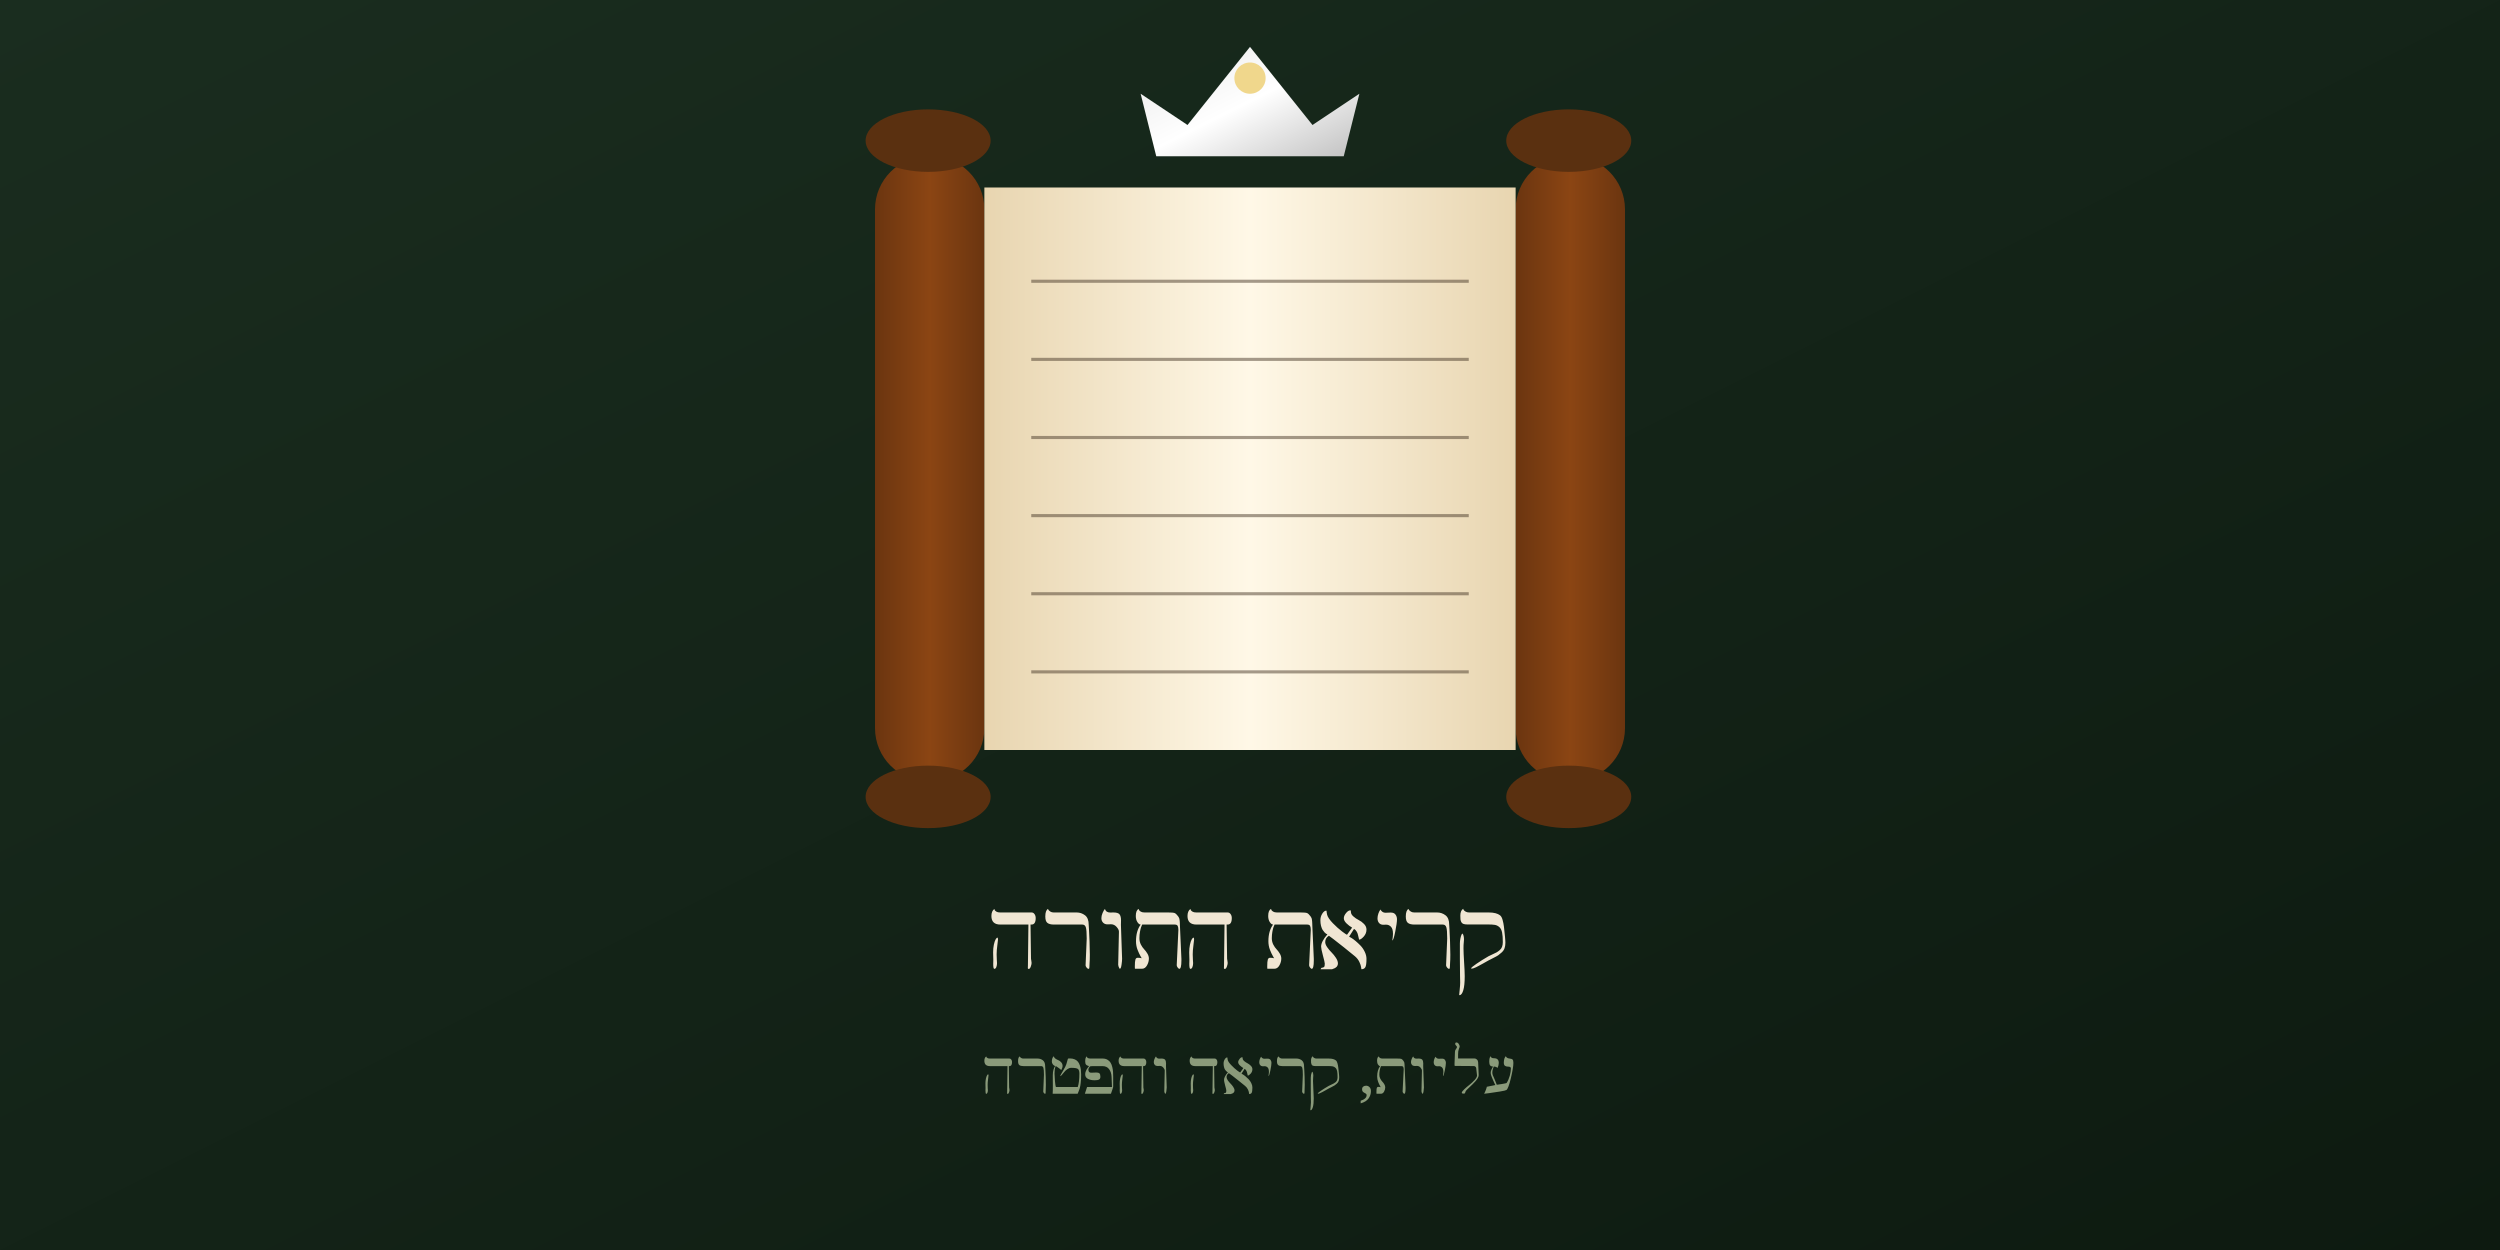
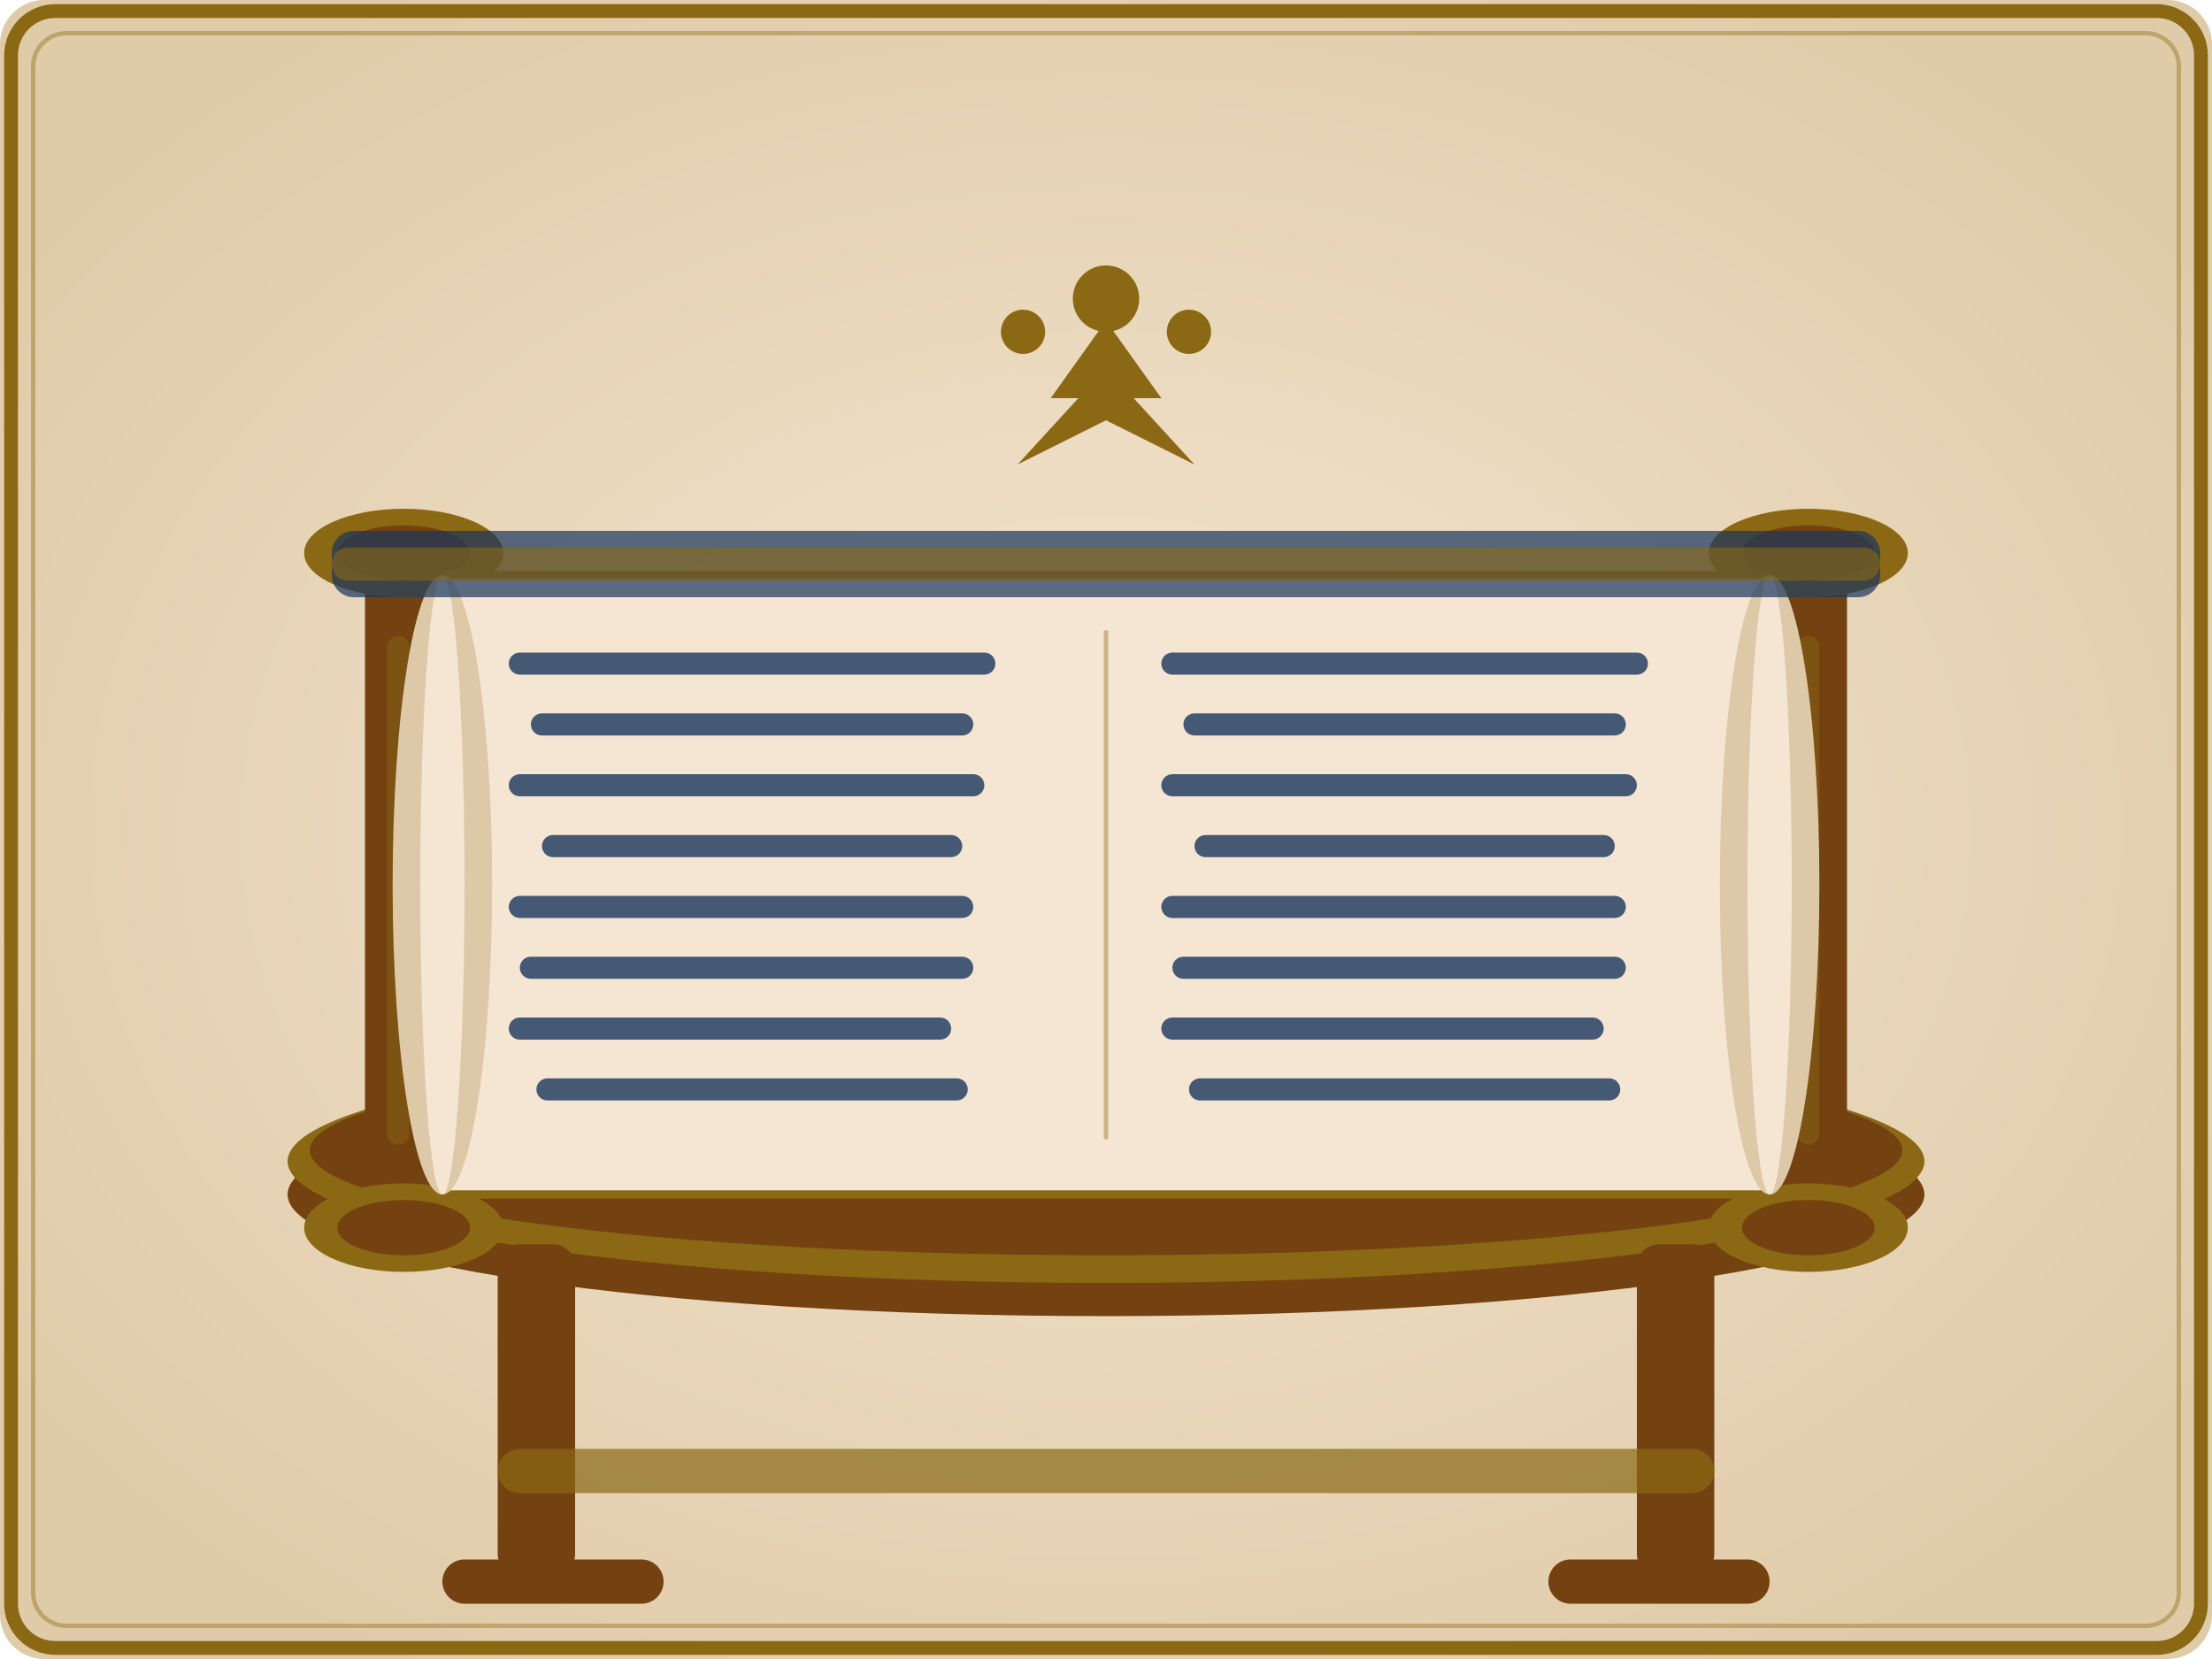
- <svg xmlns="http://www.w3.org/2000/svg" width="800" height="400" viewBox="0 0 800 400">
+ <svg xmlns="http://www.w3.org/2000/svg" viewBox="0 0 400 300" width="400" height="300">
  <defs>
-     <linearGradient id="bg" x1="0%" y1="0%" x2="100%" y2="100%">
-       <stop offset="0%" style="stop-color:#1a2d1f" />
-       <stop offset="100%" style="stop-color:#0d1a10" />
-     </linearGradient>
-     <linearGradient id="parchment" x1="0%" y1="0%" x2="100%" y2="0%">
-       <stop offset="0%" style="stop-color:#e8d5b0" />
-       <stop offset="50%" style="stop-color:#fff8e7" />
-       <stop offset="100%" style="stop-color:#e8d5b0" />
-     </linearGradient>
-     <linearGradient id="wood" x1="0%" y1="0%" x2="100%" y2="0%">
-       <stop offset="0%" style="stop-color:#6B3510" />
-       <stop offset="50%" style="stop-color:#8B4513" />
-       <stop offset="100%" style="stop-color:#6B3510" />
-     </linearGradient>
-     <linearGradient id="silver" x1="0%" y1="0%" x2="100%" y2="100%">
-       <stop offset="0%" style="stop-color:#e8e8e8" />
-       <stop offset="50%" style="stop-color:#ffffff" />
-       <stop offset="100%" style="stop-color:#c0c0c0" />
-     </linearGradient>
+     <radialGradient id="torahBg" cx="50%" cy="50%" r="60%">
+       <stop offset="0%" stop-color="#f5e6d3" />
+       <stop offset="100%" stop-color="#e0cba8" />
+     </radialGradient>
  </defs>
-   <rect width="800" height="400" fill="url(#bg)" />
-   <rect x="280" y="50" width="35" height="200" rx="17" fill="url(#wood)" />
-   <rect x="485" y="50" width="35" height="200" rx="17" fill="url(#wood)" />
-   <ellipse cx="297" cy="45" rx="20" ry="10" fill="#5a3010" />
-   <ellipse cx="297" cy="255" rx="20" ry="10" fill="#5a3010" />
-   <ellipse cx="502" cy="45" rx="20" ry="10" fill="#5a3010" />
-   <ellipse cx="502" cy="255" rx="20" ry="10" fill="#5a3010" />
-   <rect x="315" y="60" width="170" height="180" fill="url(#parchment)" />
-   <g transform="translate(400, 30)">
-     <path d="M-30 20 L-35 0 L-20 10 L0 -15 L20 10 L35 0 L30 20 Z" fill="url(#silver)" />
-     <circle cx="0" cy="-5" r="5" fill="#f0d78c" />
-   </g>
-   <g stroke="#4a3a2a" stroke-width="1" opacity="0.5">
-     <line x1="330" y1="90" x2="470" y2="90" />
-     <line x1="330" y1="115" x2="470" y2="115" />
-     <line x1="330" y1="140" x2="470" y2="140" />
-     <line x1="330" y1="165" x2="470" y2="165" />
-     <line x1="330" y1="190" x2="470" y2="190" />
-     <line x1="330" y1="215" x2="470" y2="215" />
-   </g>
-   <text x="400" y="310" text-anchor="middle" font-family="David, serif" font-size="32" fill="#f0e6d3" direction="rtl">קריאת התורה</text>
-   <text x="400" y="350" text-anchor="middle" font-family="David, serif" font-size="20" fill="#8a9a7a" direction="rtl">עליות, קריאה והפטרה</text>
+   <rect width="400" height="300" fill="url(#torahBg)" rx="8" />
+   <ellipse cx="200" cy="216" rx="148" ry="22" fill="#744210" />
+   <ellipse cx="200" cy="210" rx="148" ry="22" fill="#8B6914" />
+   <ellipse cx="200" cy="208" rx="144" ry="19" fill="#744210" />
+   <rect x="90" y="225" width="14" height="60" rx="4" fill="#744210" />
+   <rect x="296" y="225" width="14" height="60" rx="4" fill="#744210" />
+   <rect x="90" y="262" width="220" height="8" rx="4" fill="#8B6914" fill-opacity="0.7" />
+   <rect x="80" y="282" width="40" height="8" rx="4" fill="#744210" />
+   <rect x="280" y="282" width="40" height="8" rx="4" fill="#744210" />
+   <rect x="294" y="172" width="4" height="38" rx="2" fill="#8B6914" transform="rotate(18 296 191)" />
+   <circle cx="308" cy="168" r="5" fill="#8B6914" />
+   <rect x="300" y="196" width="4" height="8" rx="2" fill="#744210" transform="rotate(18 302 200)" />
+   <rect x="66" y="100" width="14" height="122" rx="7" fill="#744210" />
+   <ellipse cx="73" cy="100" rx="18" ry="8" fill="#8B6914" />
+   <ellipse cx="73" cy="100" rx="12" ry="5" fill="#744210" />
+   <ellipse cx="73" cy="222" rx="18" ry="8" fill="#8B6914" />
+   <ellipse cx="73" cy="222" rx="12" ry="5" fill="#744210" />
+   <rect x="70" y="115" width="4" height="92" rx="2" fill="#8B6914" fill-opacity="0.4" />
+   <rect x="320" y="100" width="14" height="122" rx="7" fill="#744210" />
+   <ellipse cx="327" cy="100" rx="18" ry="8" fill="#8B6914" />
+   <ellipse cx="327" cy="100" rx="12" ry="5" fill="#744210" />
+   <ellipse cx="327" cy="222" rx="18" ry="8" fill="#8B6914" />
+   <ellipse cx="327" cy="222" rx="12" ry="5" fill="#744210" />
+   <rect x="325" y="115" width="4" height="92" rx="2" fill="#8B6914" fill-opacity="0.4" />
+   <rect x="80" y="104" width="240" height="112" fill="#f5e6d3" />
+   <line x1="80" y1="104" x2="320" y2="104" stroke="#8B6914" stroke-width="1.5" />
+   <line x1="80" y1="216" x2="320" y2="216" stroke="#8B6914" stroke-width="1.5" />
+   <ellipse cx="80" cy="160" rx="9" ry="56" fill="#ddc9a8" />
+   <ellipse cx="80" cy="160" rx="4" ry="56" fill="#f5e6d3" />
+   <ellipse cx="320" cy="160" rx="9" ry="56" fill="#ddc9a8" />
+   <ellipse cx="320" cy="160" rx="4" ry="56" fill="#f5e6d3" />
+   <line x1="200" y1="114" x2="200" y2="206" stroke="#8B6914" stroke-width="0.8" stroke-opacity="0.4" />
+   <rect x="92" y="118" width="88" height="4" rx="2" fill="#1a365d" fill-opacity="0.8" />
+   <rect x="96" y="129" width="80" height="4" rx="2" fill="#1a365d" fill-opacity="0.8" />
+   <rect x="92" y="140" width="86" height="4" rx="2" fill="#1a365d" fill-opacity="0.8" />
+   <rect x="98" y="151" width="76" height="4" rx="2" fill="#1a365d" fill-opacity="0.8" />
+   <rect x="92" y="162" width="84" height="4" rx="2" fill="#1a365d" fill-opacity="0.8" />
+   <rect x="94" y="173" width="82" height="4" rx="2" fill="#1a365d" fill-opacity="0.8" />
+   <rect x="92" y="184" width="80" height="4" rx="2" fill="#1a365d" fill-opacity="0.8" />
+   <rect x="97" y="195" width="78" height="4" rx="2" fill="#1a365d" fill-opacity="0.8" />
+   <rect x="210" y="118" width="88" height="4" rx="2" fill="#1a365d" fill-opacity="0.8" />
+   <rect x="214" y="129" width="80" height="4" rx="2" fill="#1a365d" fill-opacity="0.8" />
+   <rect x="210" y="140" width="86" height="4" rx="2" fill="#1a365d" fill-opacity="0.8" />
+   <rect x="216" y="151" width="76" height="4" rx="2" fill="#1a365d" fill-opacity="0.8" />
+   <rect x="210" y="162" width="84" height="4" rx="2" fill="#1a365d" fill-opacity="0.8" />
+   <rect x="212" y="173" width="82" height="4" rx="2" fill="#1a365d" fill-opacity="0.8" />
+   <rect x="210" y="184" width="80" height="4" rx="2" fill="#1a365d" fill-opacity="0.8" />
+   <rect x="215" y="195" width="78" height="4" rx="2" fill="#1a365d" fill-opacity="0.8" />
+   <rect x="60" y="96" width="280" height="12" rx="4" fill="#1a365d" fill-opacity="0.7" />
+   <rect x="60" y="99" width="280" height="6" rx="3" fill="#8B6914" fill-opacity="0.6" />
+   <polygon points="200,58 190,72 195,72 184,84 200,76 216,84 205,72 210,72" fill="#8B6914" />
+   <circle cx="200" cy="54" r="6" fill="#8B6914" />
+   <circle cx="185" cy="60" r="4" fill="#8B6914" />
+   <circle cx="215" cy="60" r="4" fill="#8B6914" />
+   <rect x="2" y="2" width="396" height="296" rx="8" fill="none" stroke="#8B6914" stroke-width="2.5" />
+   <rect x="6" y="6" width="388" height="288" rx="6" fill="none" stroke="#8B6914" stroke-width="0.8" stroke-opacity="0.4" />
</svg>
